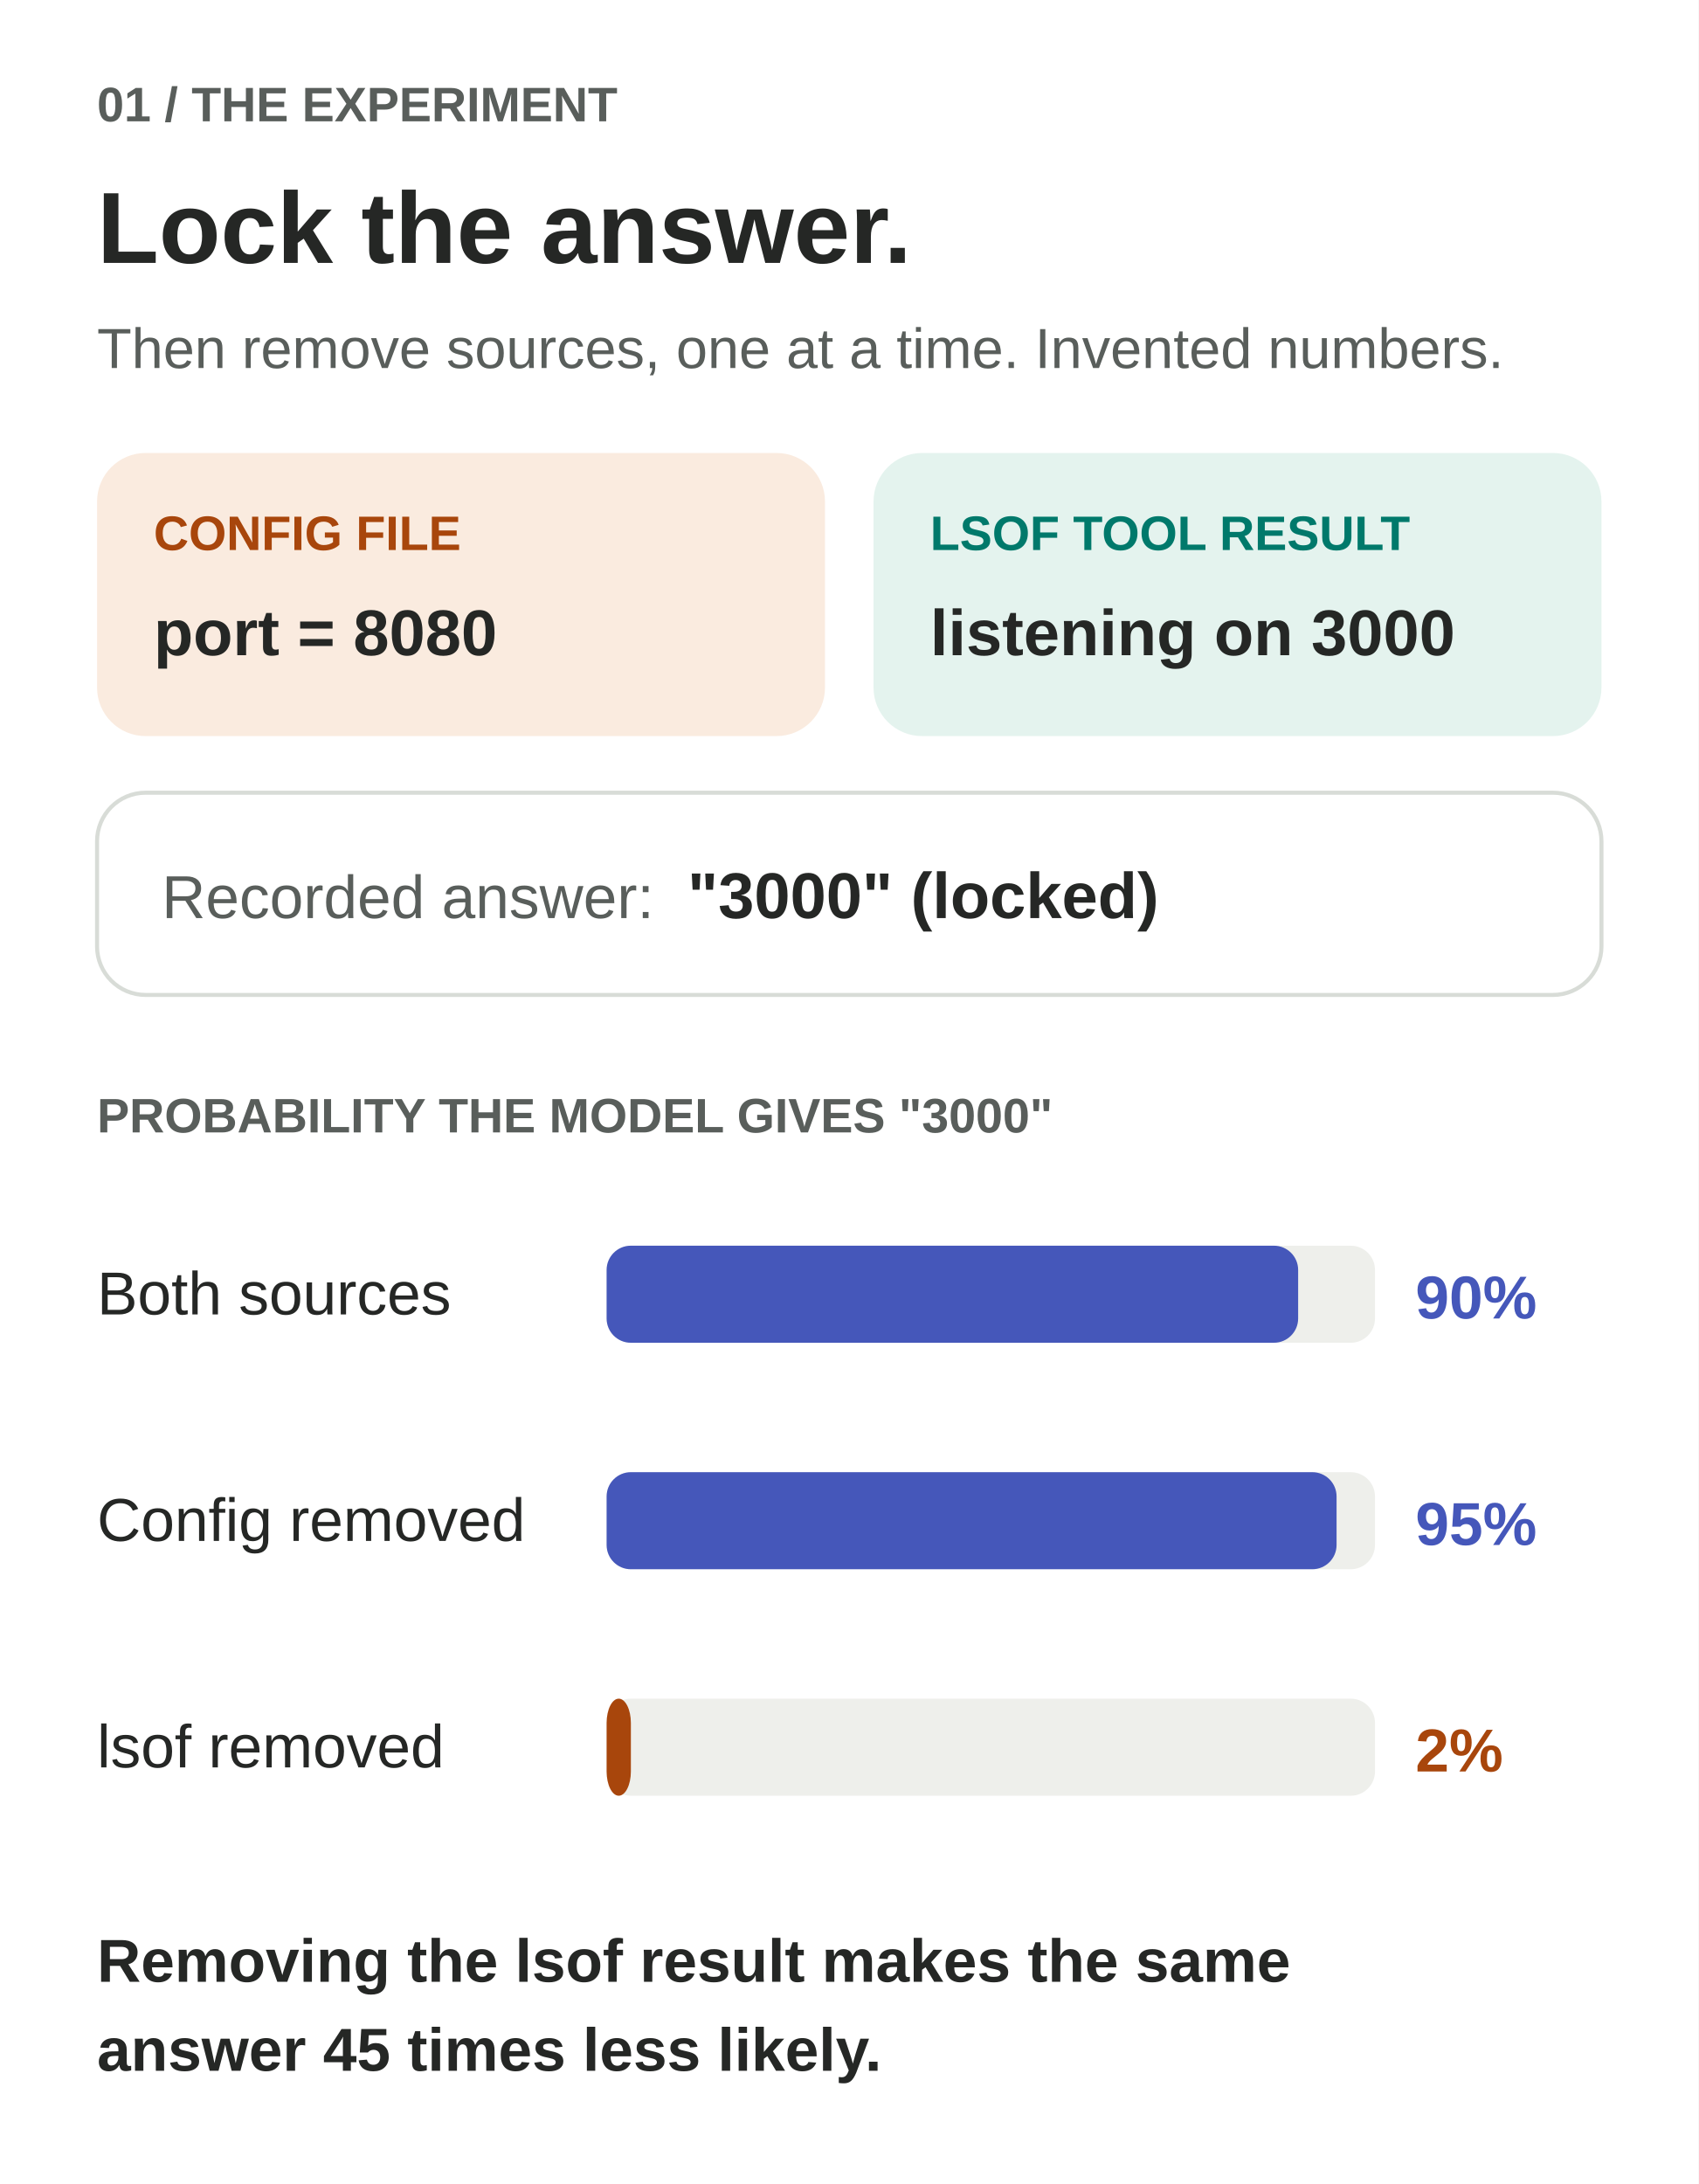
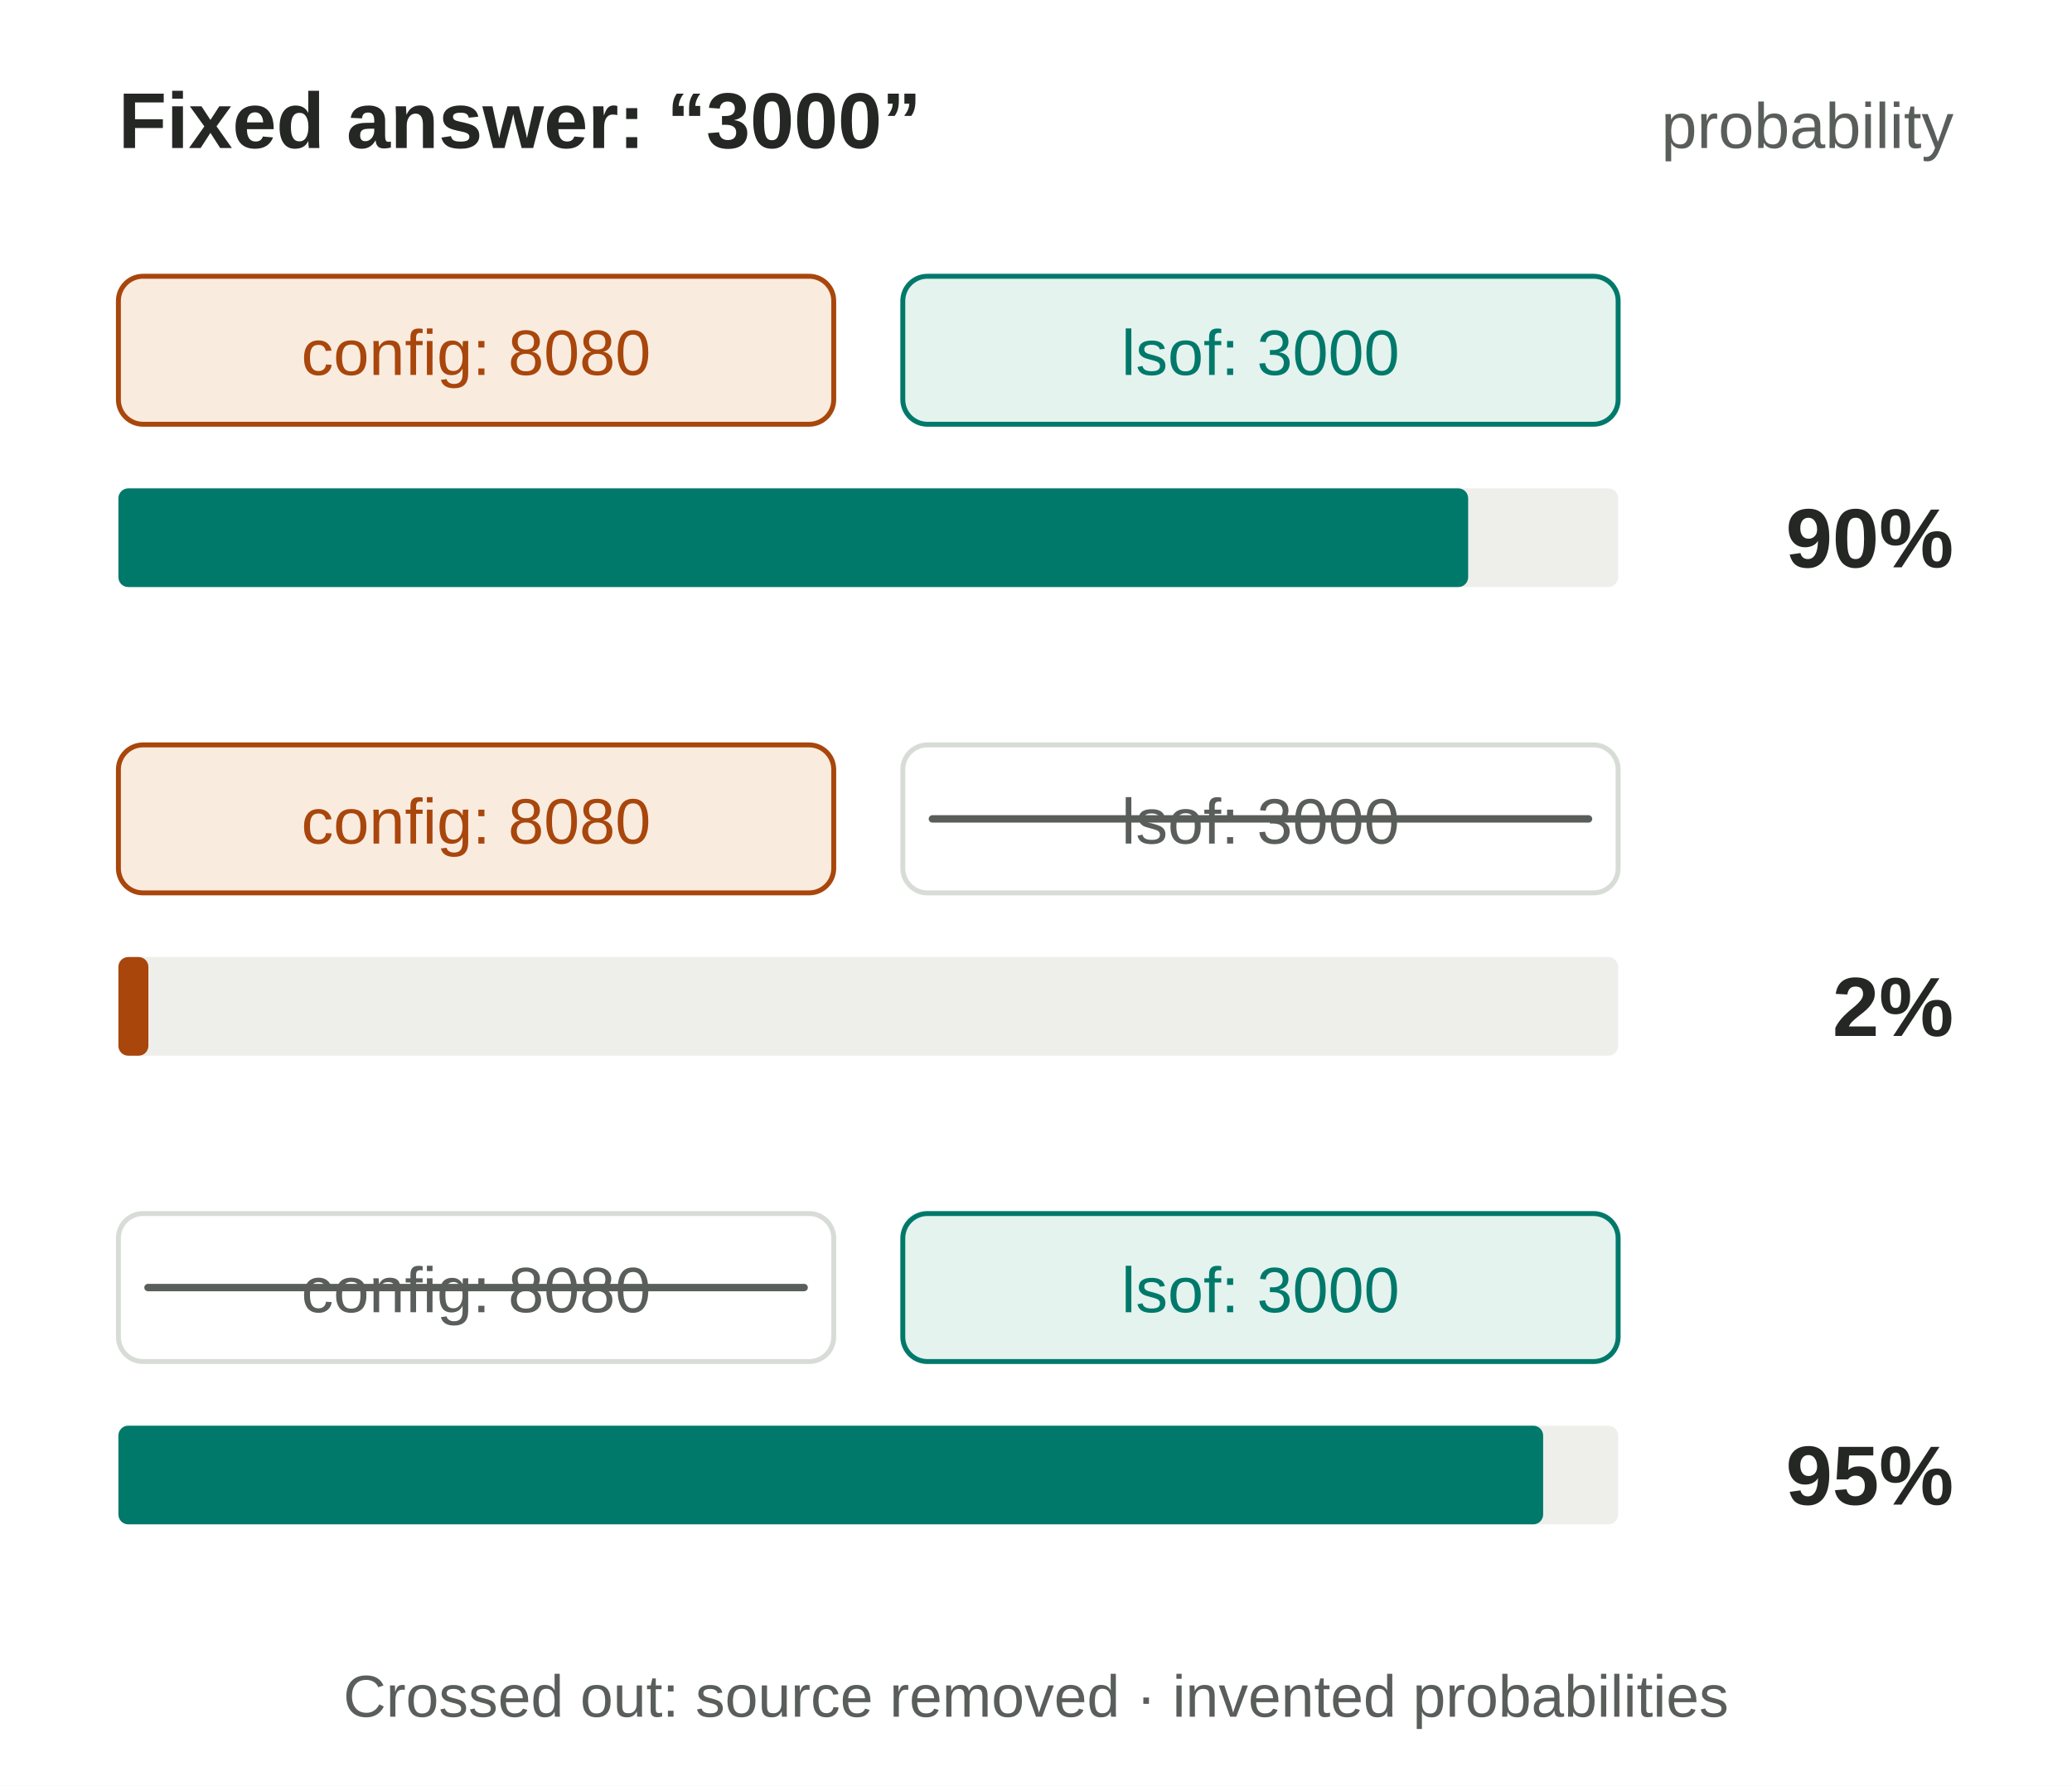
- <svg xmlns="http://www.w3.org/2000/svg" width="420" height="540" viewBox="0 0 420 540" role="img" aria-labelledby="title desc">
+ <svg xmlns="http://www.w3.org/2000/svg" width="420" height="362" viewBox="0 0 420 362" role="img" aria-labelledby="title desc">
  <defs>
    <pattern id="untested" width="8" height="8" patternUnits="userSpaceOnUse">
      <path d="M-2 2L2-2M0 8L8 0M6 10L10 6" fill="none" stroke="#d8dcd7" stroke-width="1" />
    </pattern>
  </defs>
-   <rect x="0" y="0" width="420" height="540" rx="0" fill="#ffffff" />
-   <text x="24" y="30" fill="#595e5b" font-family="Arial, Helvetica, sans-serif" font-size="12" font-weight="700" text-anchor="start">01 / THE EXPERIMENT</text>
-   <text x="24" y="65" fill="#252725" font-family="Arial, Helvetica, sans-serif" font-size="25" font-weight="700" text-anchor="start">Lock the answer.</text>
-   <text x="24" y="91" fill="#595e5b" font-family="Arial, Helvetica, sans-serif" font-size="14" font-weight="400" text-anchor="start">Then remove sources, one at a time. Invented numbers.</text>
-   <rect x="24" y="112" width="180" height="70" rx="12" fill="#faebdf" />
-   <text x="38" y="136" fill="#a8460c" font-family="Arial, Helvetica, sans-serif" font-size="12" font-weight="700" text-anchor="start">CONFIG FILE</text>
-   <text x="38" y="162" fill="#252725" font-family="Arial, Helvetica, sans-serif" font-size="16" font-weight="700" text-anchor="start">port = 8080</text>
-   <rect x="216" y="112" width="180" height="70" rx="12" fill="#e4f3ee" />
-   <text x="230" y="136" fill="#00796b" font-family="Arial, Helvetica, sans-serif" font-size="12" font-weight="700" text-anchor="start">LSOF TOOL RESULT</text>
-   <text x="230" y="162" fill="#252725" font-family="Arial, Helvetica, sans-serif" font-size="16" font-weight="700" text-anchor="start">listening on 3000</text>
-   <rect x="24" y="196" width="372" height="50" rx="12" fill="#ffffff" stroke="#d8dcd7" />
-   <text x="40" y="227" fill="#595e5b" font-family="Arial, Helvetica, sans-serif" font-size="15" font-weight="400" text-anchor="start">Recorded answer:</text>
-   <text x="170" y="227" fill="#252725" font-family="Arial, Helvetica, sans-serif" font-size="16" font-weight="700" text-anchor="start">"3000"  (locked)</text>
-   <text x="24" y="280" fill="#595e5b" font-family="Arial, Helvetica, sans-serif" font-size="12" font-weight="700" text-anchor="start">PROBABILITY THE MODEL GIVES "3000"</text>
-   <text x="24" y="325" fill="#252725" font-family="Arial, Helvetica, sans-serif" font-size="15" font-weight="400" text-anchor="start">Both sources</text>
-   <rect x="150" y="308" width="190" height="24" rx="6" fill="#eeeFEB" />
-   <rect x="150" y="308" width="171.0" height="24" rx="6" fill="#4557ba" />
-   <text x="350" y="326" fill="#4557ba" font-family="Arial, Helvetica, sans-serif" font-size="15" font-weight="700" text-anchor="start">90%</text>
-   <text x="24" y="381" fill="#252725" font-family="Arial, Helvetica, sans-serif" font-size="15" font-weight="400" text-anchor="start">Config removed</text>
-   <rect x="150" y="364" width="190" height="24" rx="6" fill="#eeeFEB" />
-   <rect x="150" y="364" width="180.5" height="24" rx="6" fill="#4557ba" />
-   <text x="350" y="382" fill="#4557ba" font-family="Arial, Helvetica, sans-serif" font-size="15" font-weight="700" text-anchor="start">95%</text>
-   <text x="24" y="437" fill="#252725" font-family="Arial, Helvetica, sans-serif" font-size="15" font-weight="400" text-anchor="start">lsof removed</text>
-   <rect x="150" y="420" width="190" height="24" rx="6" fill="#eeeFEB" />
-   <rect x="150" y="420" width="6" height="24" rx="6" fill="#a8460c" />
-   <text x="350" y="438" fill="#a8460c" font-family="Arial, Helvetica, sans-serif" font-size="15" font-weight="700" text-anchor="start">2%</text>
-   <text x="24" y="490" fill="#252725" font-family="Arial, Helvetica, sans-serif" font-size="15" font-weight="700" text-anchor="start">Removing the lsof result makes the same</text>
-   <text x="24" y="512" fill="#252725" font-family="Arial, Helvetica, sans-serif" font-size="15" font-weight="700" text-anchor="start">answer 45 times less likely.</text>
+   <rect x="0" y="0" width="420" height="362" rx="0" fill="#ffffff" />
+   <text x="24" y="30" fill="#252725" font-family="Arial, Helvetica, sans-serif" font-size="16" font-weight="700" text-anchor="start">Fixed answer: “3000”</text>
+   <text x="396" y="30" fill="#595e5b" font-family="Arial, Helvetica, sans-serif" font-size="13" font-weight="400" text-anchor="end">probability</text>
+   <rect x="24" y="56" width="145" height="30" rx="5" fill="#faebdf" stroke="#a8460c" />
+   <text x="96.5" y="76" fill="#a8460c" font-family="Arial, Helvetica, sans-serif" font-size="13" font-weight="400" text-anchor="middle">config: 8080</text>
+   <rect x="183" y="56" width="145" height="30" rx="5" fill="#e4f3ee" stroke="#00796b" />
+   <text x="255.5" y="76" fill="#00796b" font-family="Arial, Helvetica, sans-serif" font-size="13" font-weight="400" text-anchor="middle">lsof: 3000</text>
+   <rect x="24" y="99" width="304" height="20" rx="2" fill="#eeeFEB" />
+   <rect x="24" y="99" width="273.6" height="20" rx="2" fill="#00796b" />
+   <text x="396" y="115" fill="#252725" font-family="Arial, Helvetica, sans-serif" font-size="17" font-weight="700" text-anchor="end">90%</text>
+   <rect x="24" y="151" width="145" height="30" rx="5" fill="#faebdf" stroke="#a8460c" />
+   <text x="96.5" y="171" fill="#a8460c" font-family="Arial, Helvetica, sans-serif" font-size="13" font-weight="400" text-anchor="middle">config: 8080</text>
+   <rect x="183" y="151" width="145" height="30" rx="5" fill="#ffffff" stroke="#d8dcd7" />
+   <text x="255.5" y="171" fill="#595e5b" font-family="Arial, Helvetica, sans-serif" font-size="13" font-weight="400" text-anchor="middle">lsof: 3000</text>
+   <path d="M189 166L322 166" fill="none" stroke="#595e5b" stroke-width="1.5" stroke-linecap="round" />
+   <rect x="24" y="194" width="304" height="20" rx="2" fill="#eeeFEB" />
+   <rect x="24" y="194" width="6.08" height="20" rx="2" fill="#a8460c" />
+   <text x="396" y="210" fill="#252725" font-family="Arial, Helvetica, sans-serif" font-size="17" font-weight="700" text-anchor="end">2%</text>
+   <rect x="24" y="246" width="145" height="30" rx="5" fill="#ffffff" stroke="#d8dcd7" />
+   <text x="96.5" y="266" fill="#595e5b" font-family="Arial, Helvetica, sans-serif" font-size="13" font-weight="400" text-anchor="middle">config: 8080</text>
+   <path d="M30 261L163 261" fill="none" stroke="#595e5b" stroke-width="1.5" stroke-linecap="round" />
+   <rect x="183" y="246" width="145" height="30" rx="5" fill="#e4f3ee" stroke="#00796b" />
+   <text x="255.5" y="266" fill="#00796b" font-family="Arial, Helvetica, sans-serif" font-size="13" font-weight="400" text-anchor="middle">lsof: 3000</text>
+   <rect x="24" y="289" width="304" height="20" rx="2" fill="#eeeFEB" />
+   <rect x="24" y="289" width="288.8" height="20" rx="2" fill="#00796b" />
+   <text x="396" y="305" fill="#252725" font-family="Arial, Helvetica, sans-serif" font-size="17" font-weight="700" text-anchor="end">95%</text>
+   <text x="210" y="348" fill="#595e5b" font-family="Arial, Helvetica, sans-serif" font-size="12" font-weight="400" text-anchor="middle">Crossed out: source removed · invented probabilities</text>
</svg>
